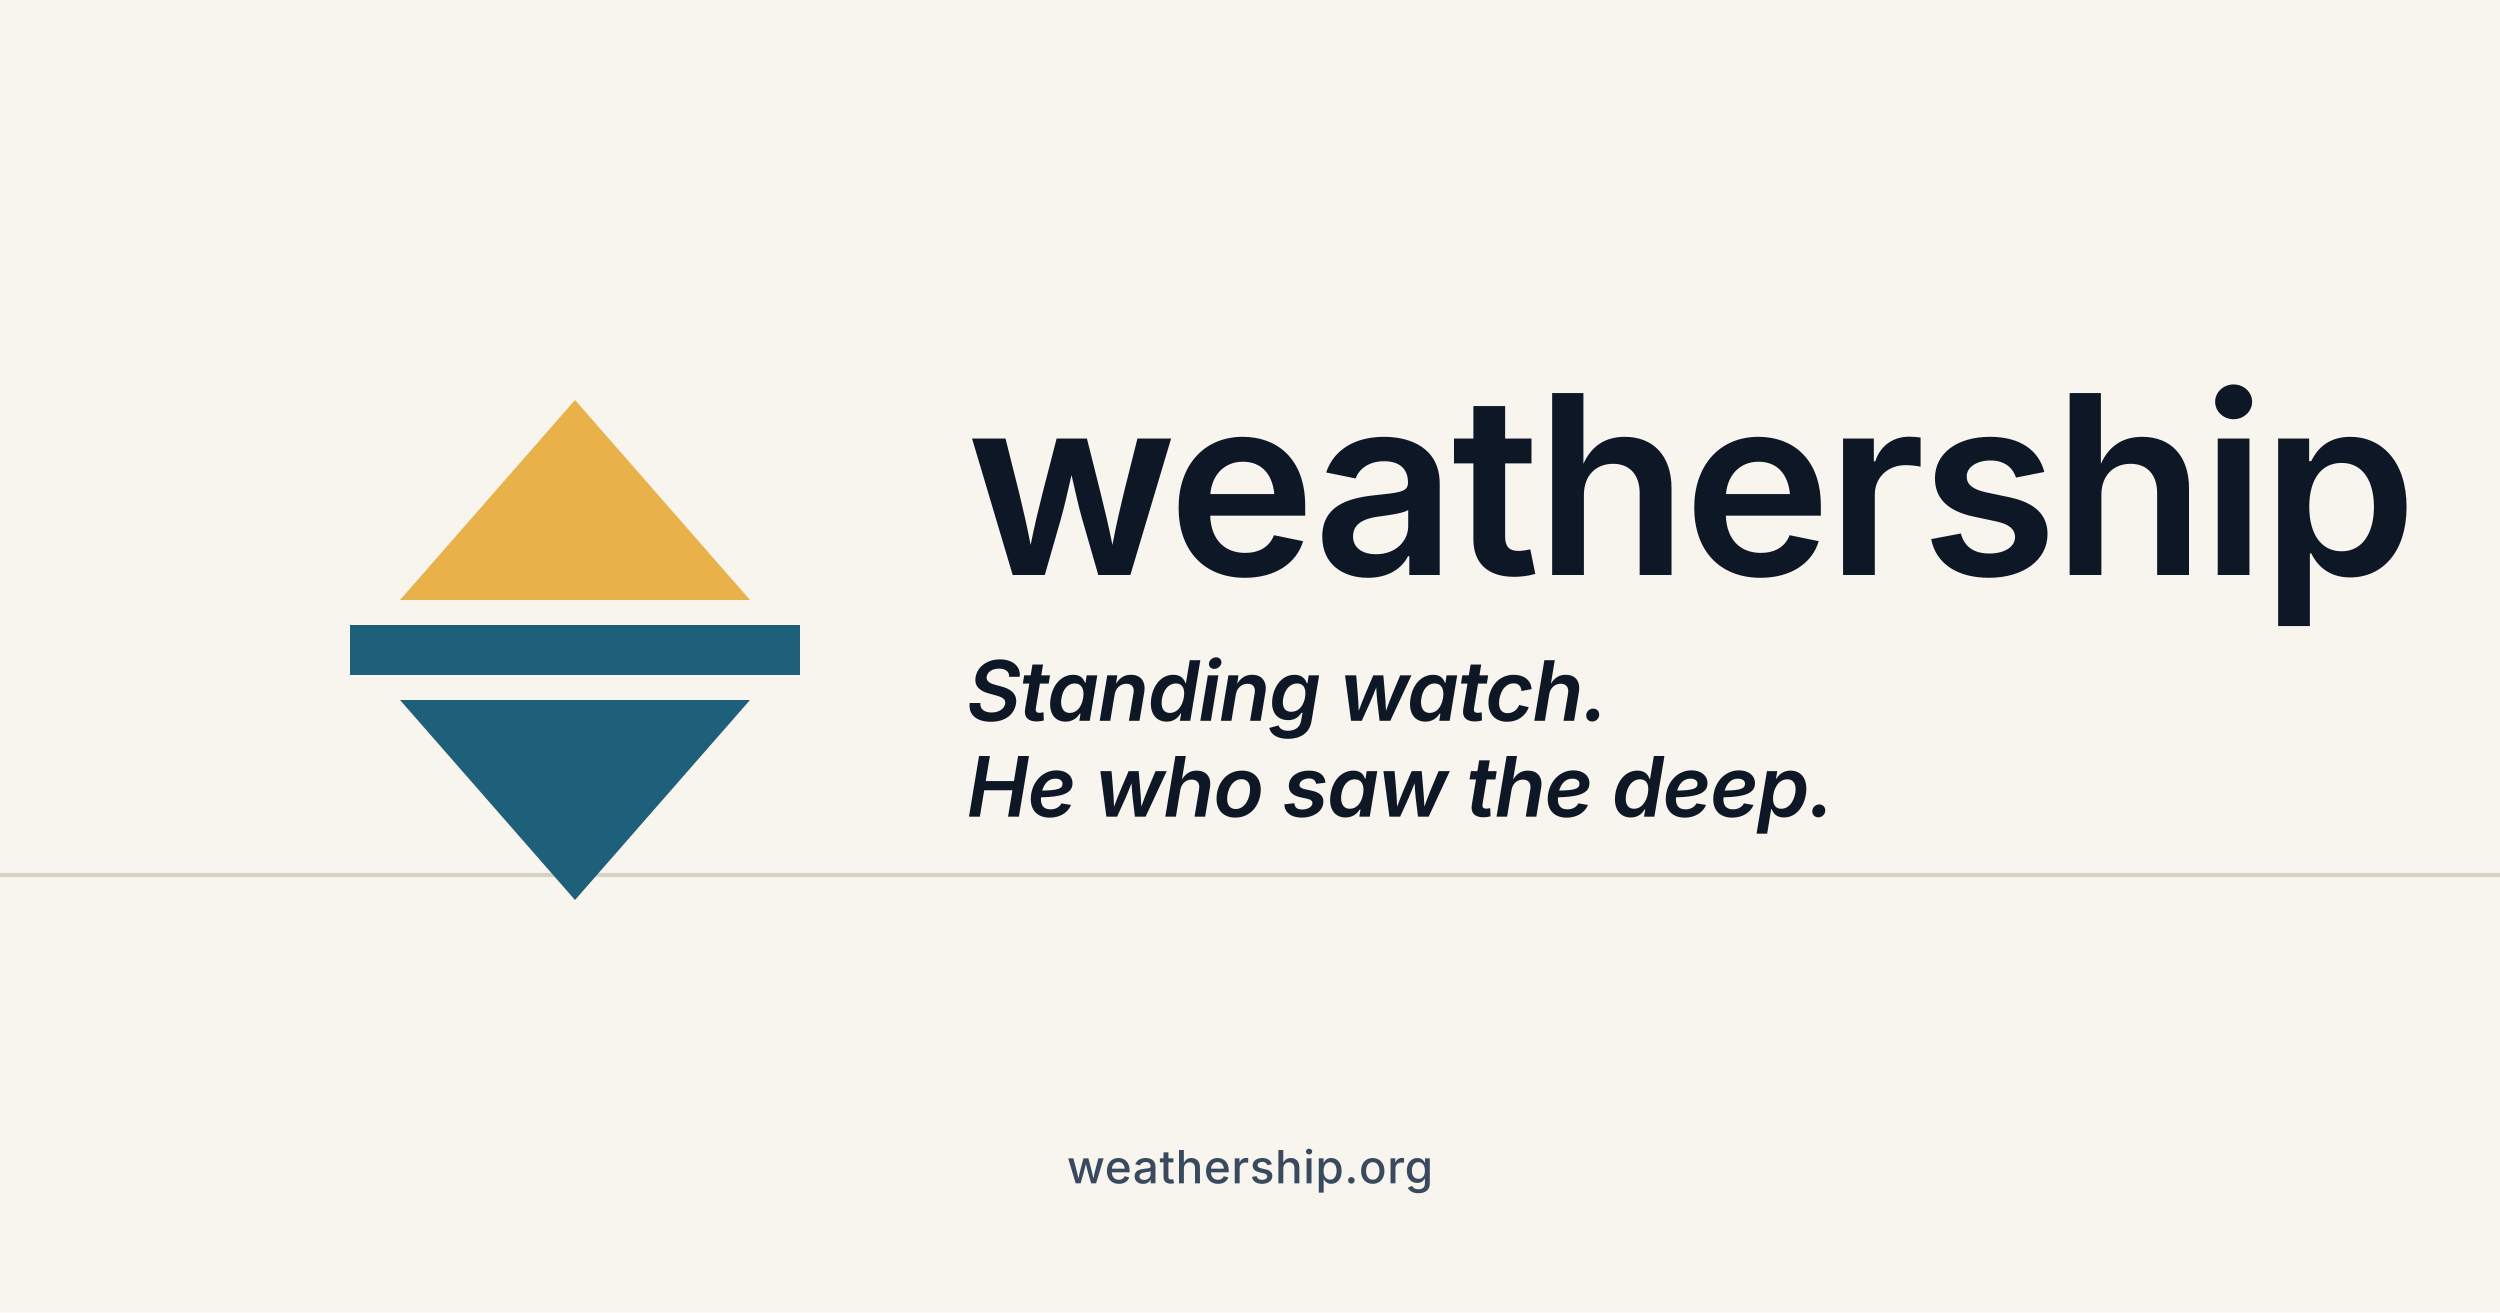
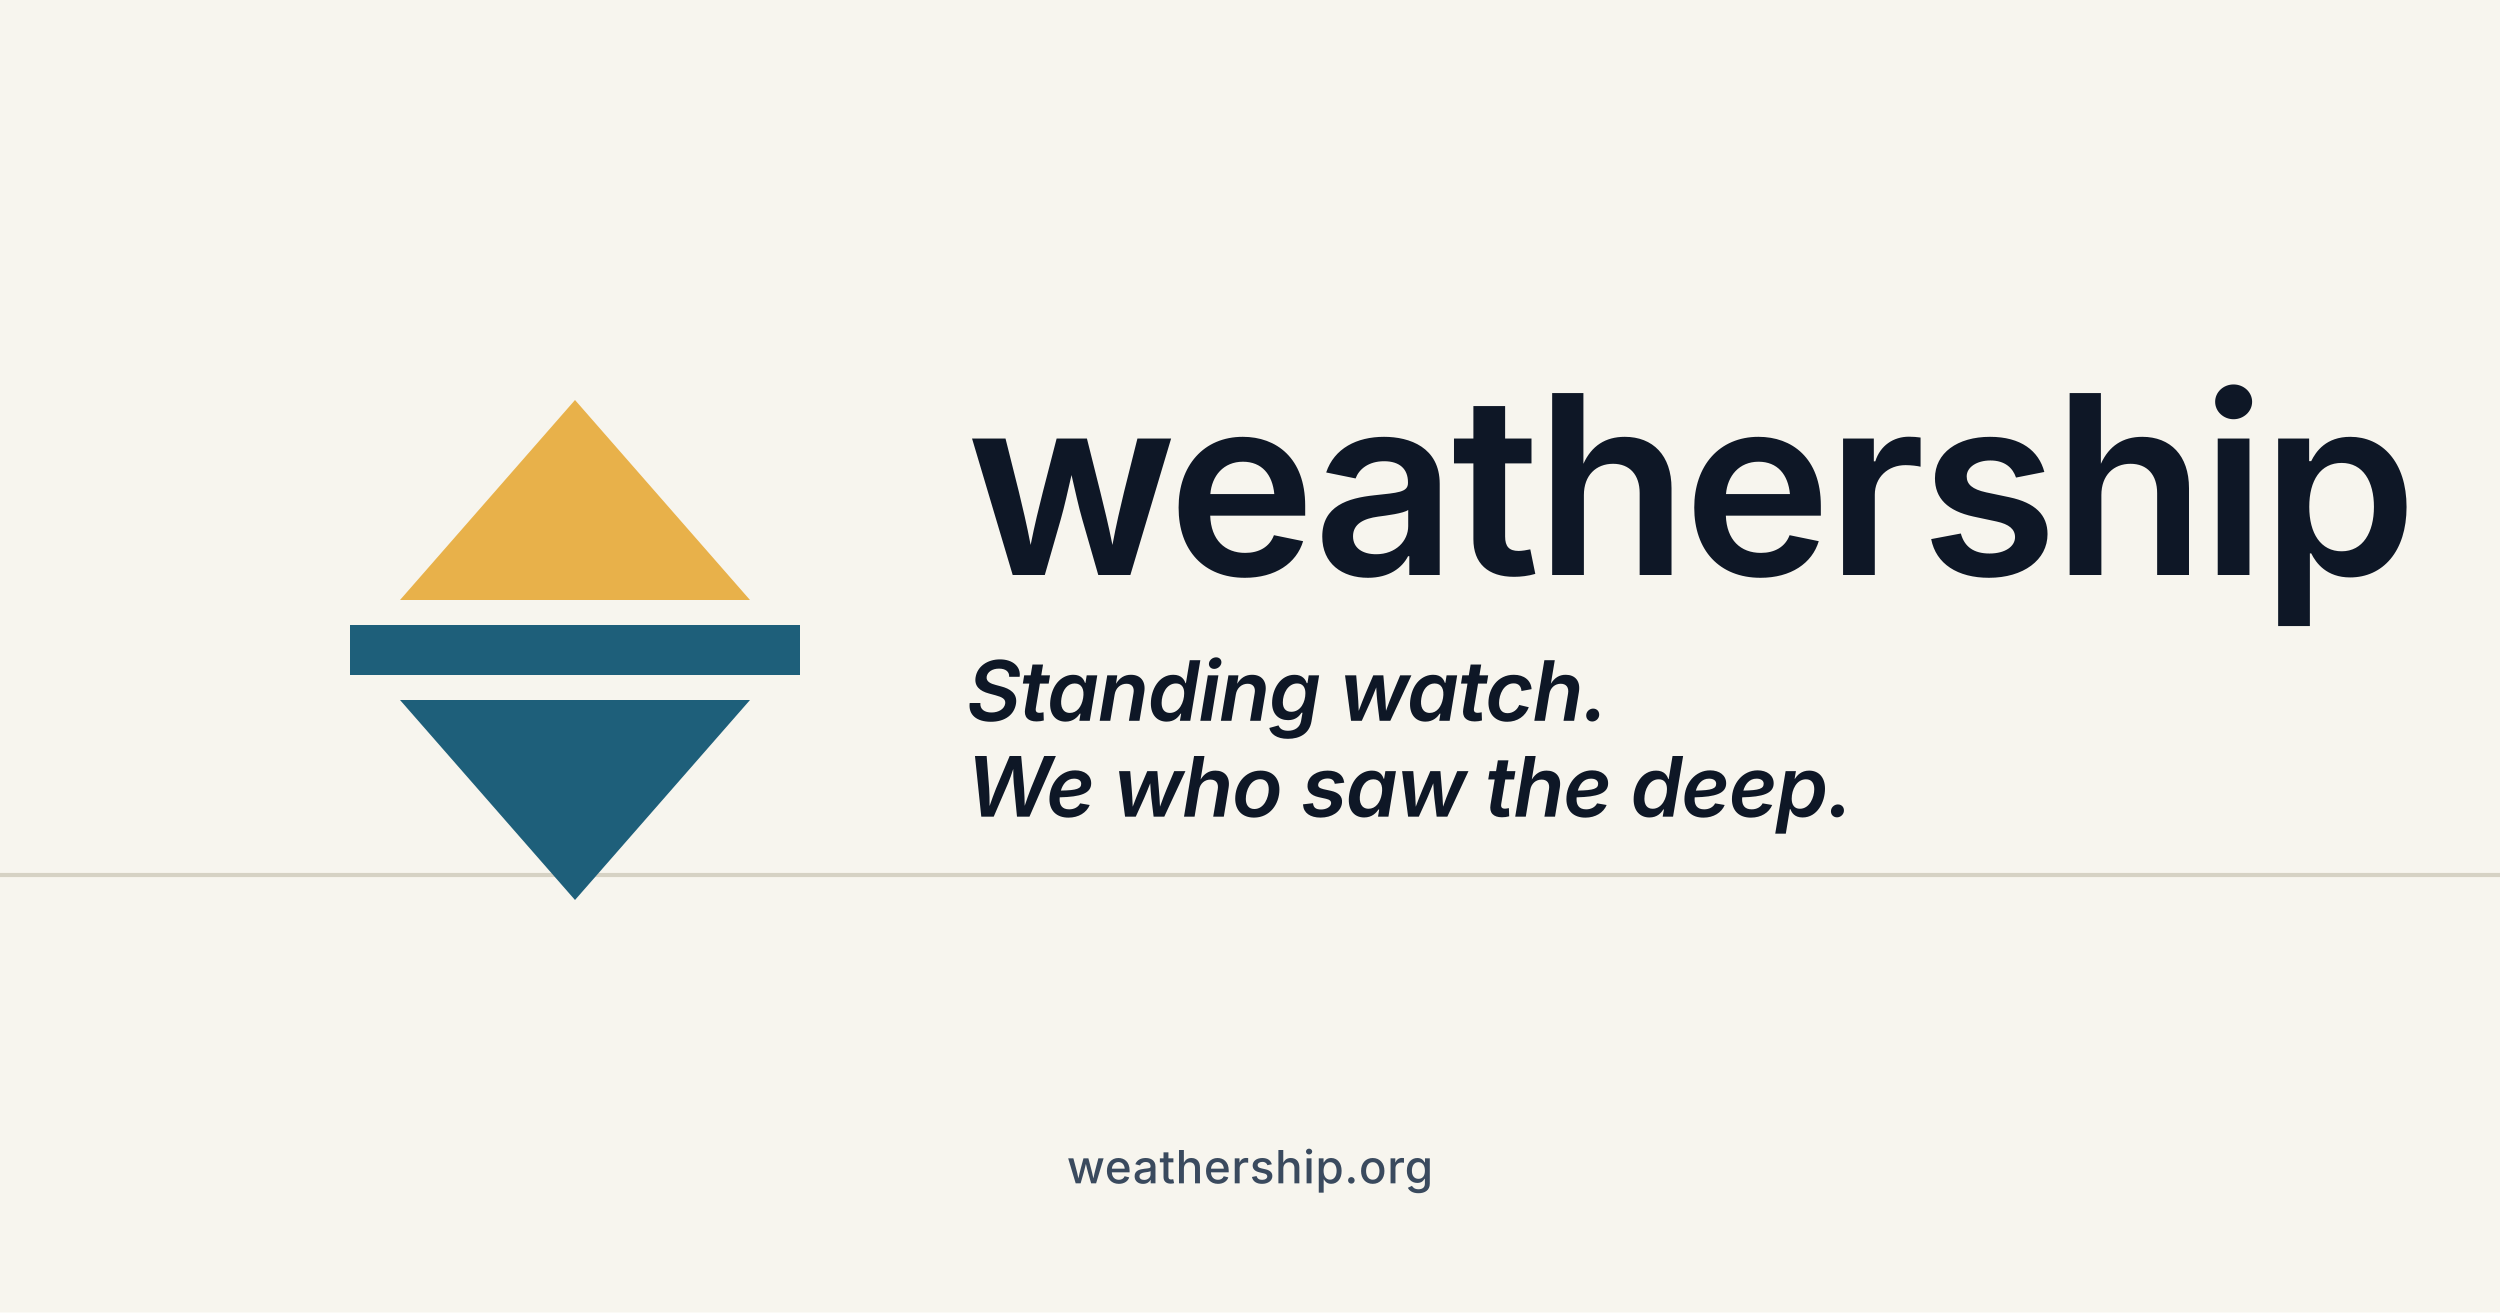
- <svg xmlns="http://www.w3.org/2000/svg" viewBox="0 0 1200 630" width="1200" height="630" role="img" aria-label="weathership — Standing watch. He who saw the deep.">
+ <svg xmlns="http://www.w3.org/2000/svg" viewBox="0 0 1200 630" width="1200" height="630" role="img" aria-label="weathership — Standing watch. We who saw the deep.">
  <rect width="1200" height="630" fill="#F7F5EE" />
  <line x1="0" y1="420" x2="1200" y2="420" stroke="#D6D2C4" stroke-width="2" />
  <g transform="translate(132, 168) scale(12)">
    <polygon points="12,2 19,10 5,10" fill="#E8B14A" />
    <rect x="3" y="11" width="18" height="2" fill="#1E5F7A" />
    <polygon points="5,14 19,14 12,22" fill="#1E5F7A" />
  </g>
  <text x="464" y="276" font-family="Inter, 'Inter Fallback', ui-sans-serif, system-ui, -apple-system, 'Segoe UI', Roboto, 'Helvetica Neue', Arial, sans-serif" font-weight="600" font-size="120" fill="#0E1726" letter-spacing="-2.4">weathership</text>
  <text x="464" y="346" font-family="Inter, 'Inter Fallback', ui-sans-serif, system-ui, -apple-system, 'Segoe UI', Roboto, 'Helvetica Neue', Arial, sans-serif" font-weight="600" font-size="40" font-style="italic" fill="#0E1726" letter-spacing="-0.6">Standing watch.</text>
-   <text x="464" y="392" font-family="Inter, 'Inter Fallback', ui-sans-serif, system-ui, -apple-system, 'Segoe UI', Roboto, 'Helvetica Neue', Arial, sans-serif" font-weight="600" font-size="40" font-style="italic" fill="#0E1726" letter-spacing="-0.6">He who saw the deep.</text>
+   <text x="464" y="392" font-family="Inter, 'Inter Fallback', ui-sans-serif, system-ui, -apple-system, 'Segoe UI', Roboto, 'Helvetica Neue', Arial, sans-serif" font-weight="600" font-size="40" font-style="italic" fill="#0E1726" letter-spacing="-0.6">We who saw the deep.</text>
  <text x="600" y="568" text-anchor="middle" font-family="Inter, 'Inter Fallback', ui-sans-serif, system-ui, -apple-system, 'Segoe UI', Roboto, 'Helvetica Neue', Arial, sans-serif" font-weight="500" font-size="22" fill="#3A4A5E" letter-spacing="0.3">weathership.org</text>
</svg>
